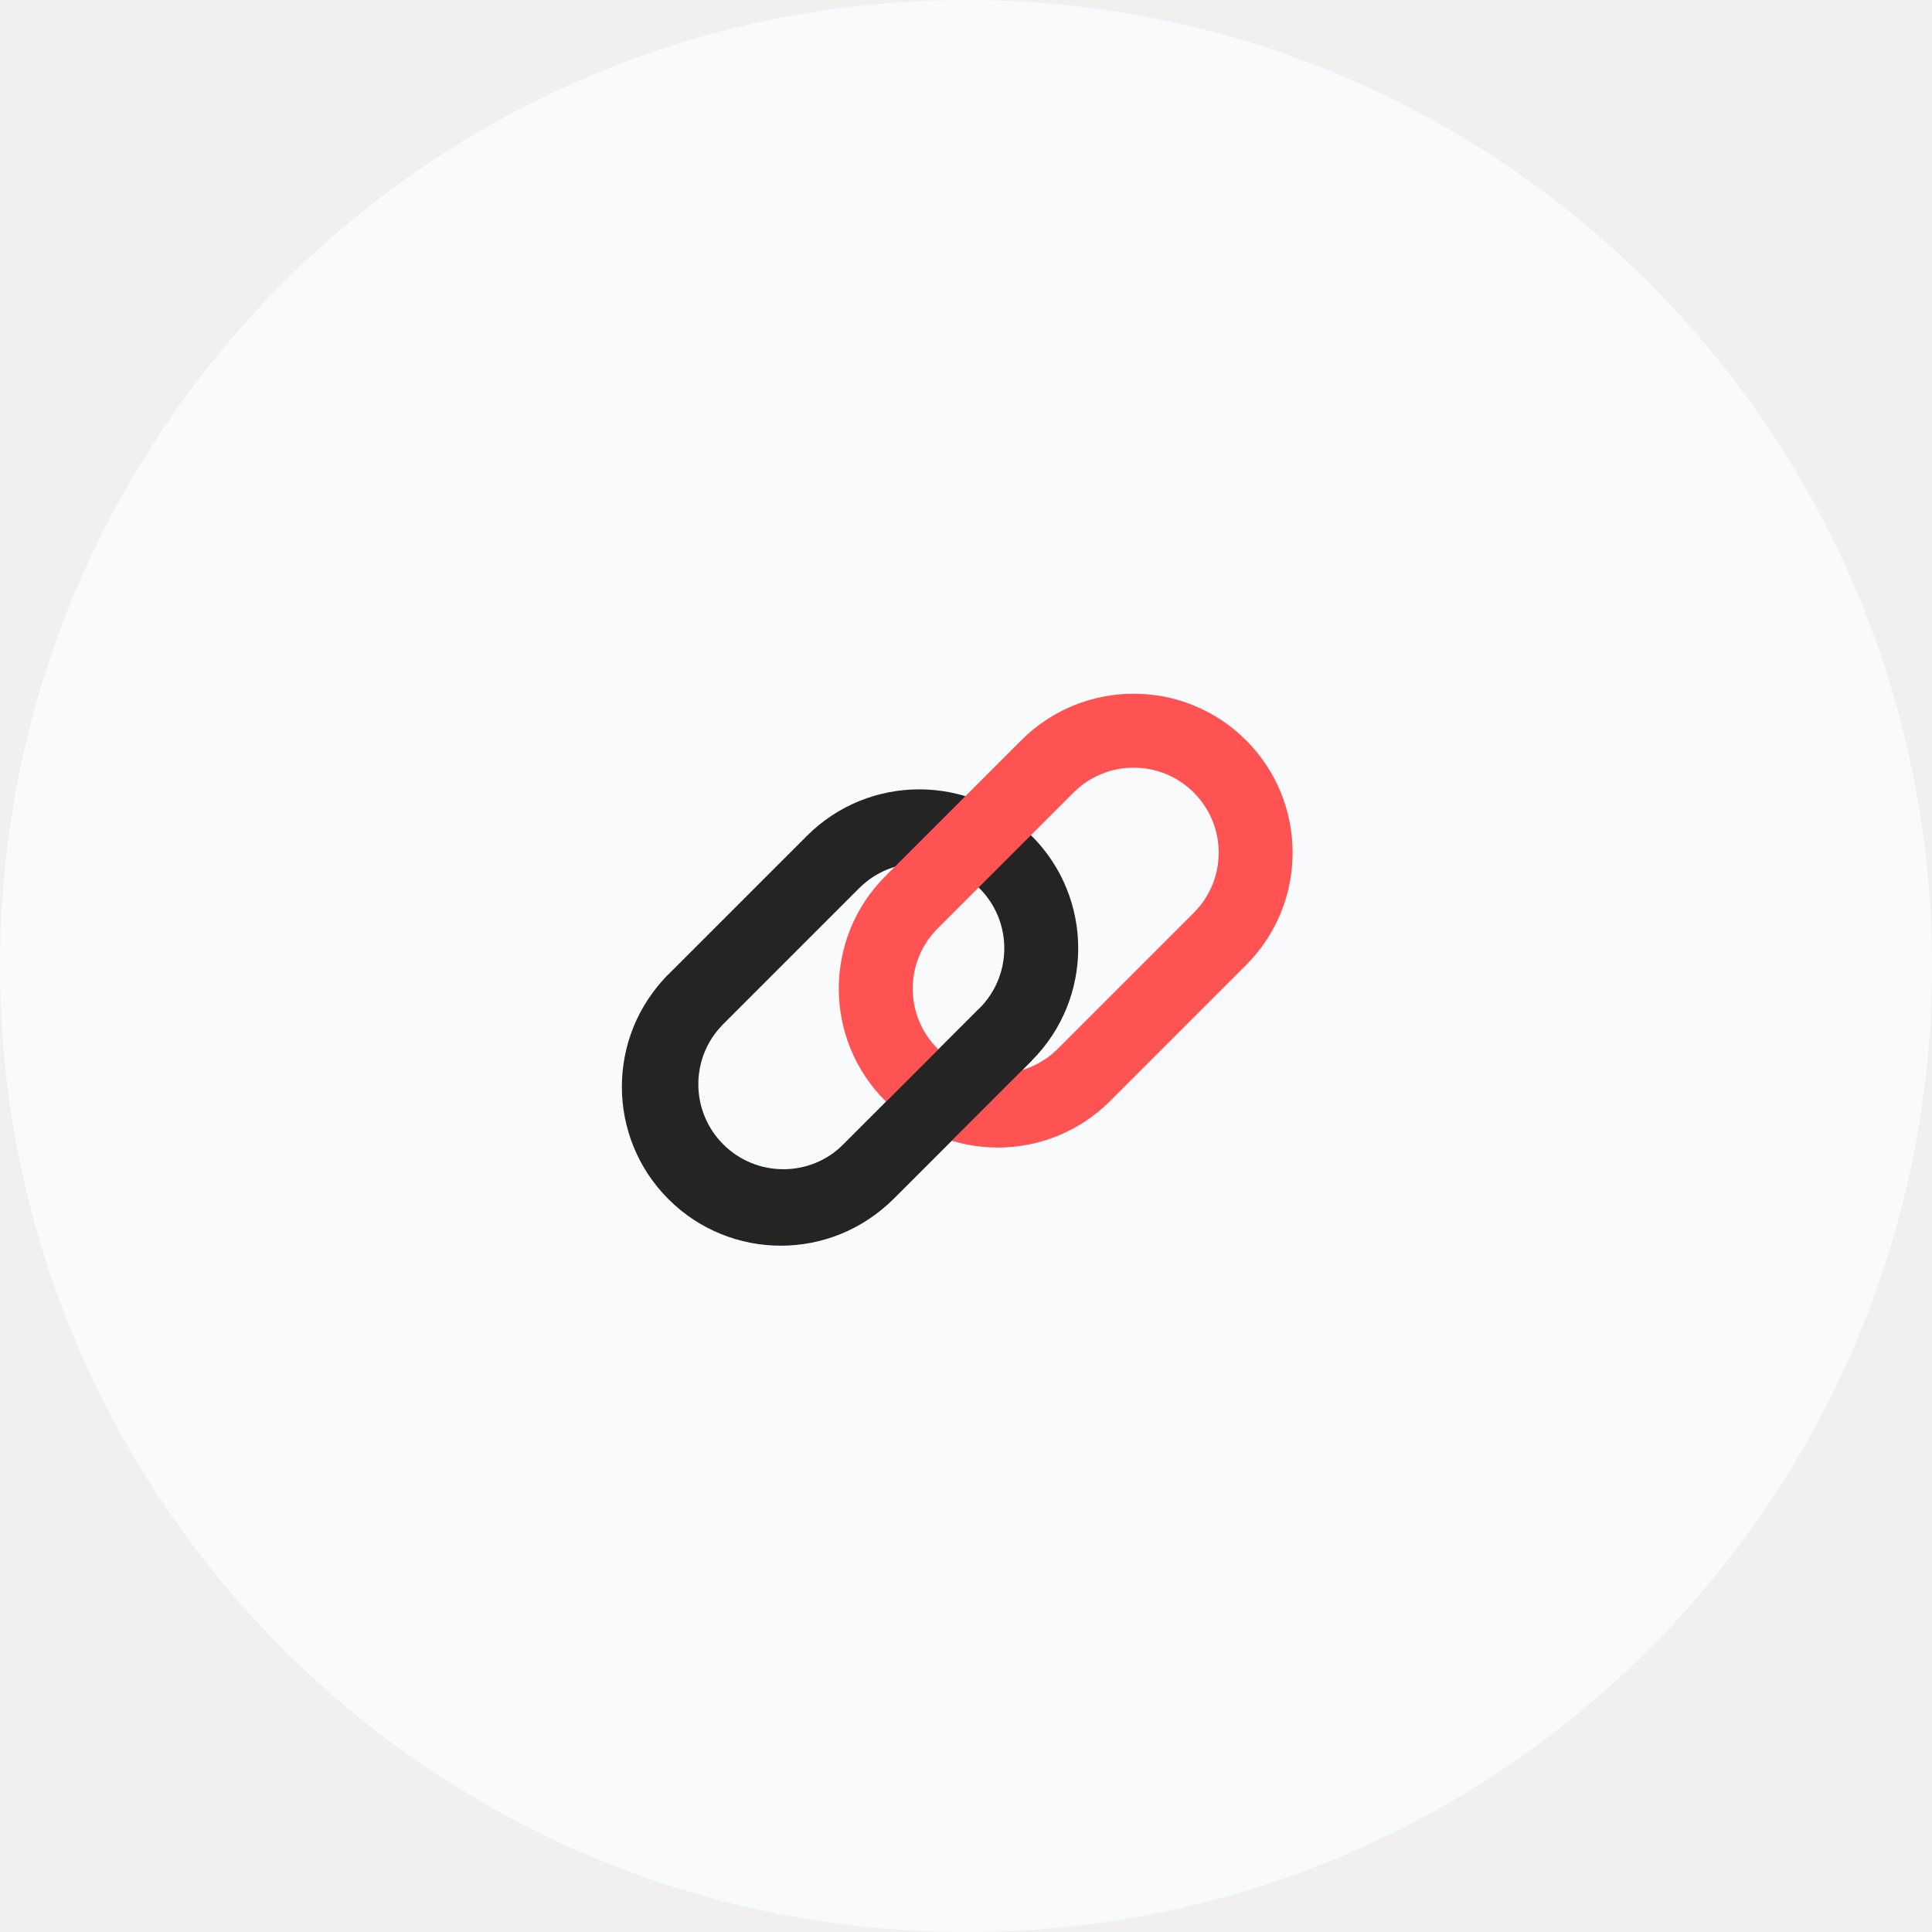
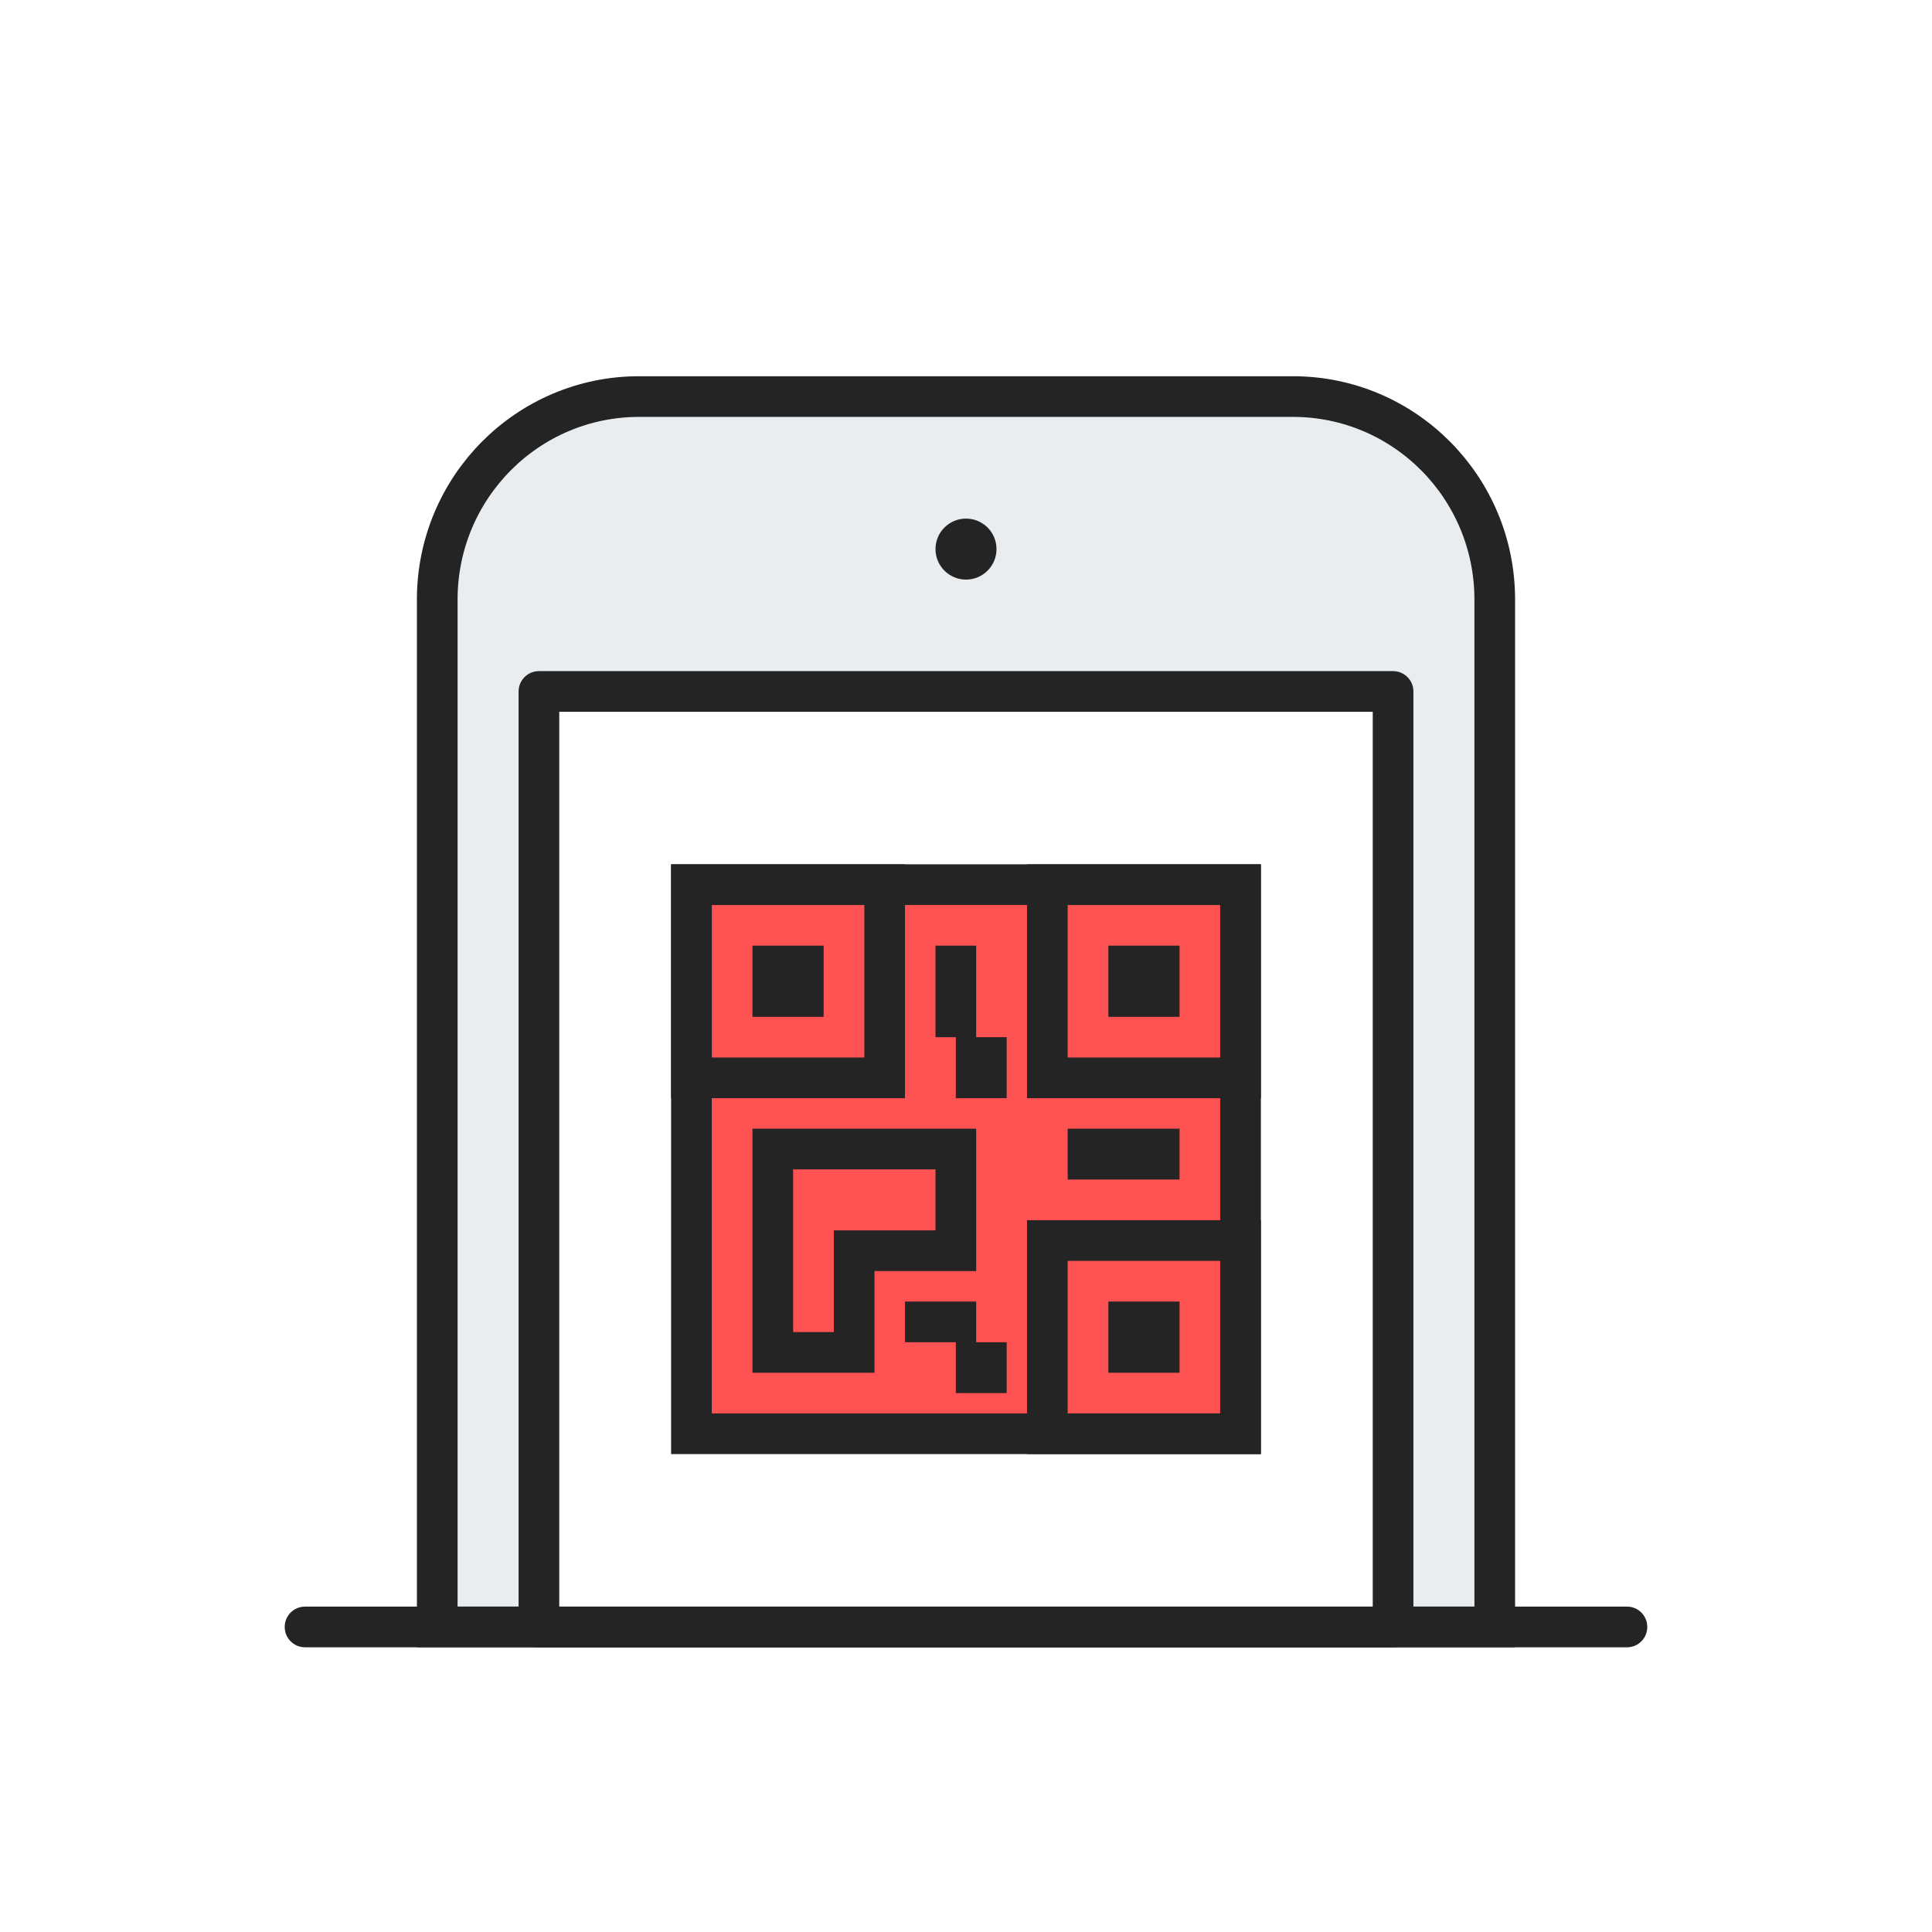
- <svg xmlns="http://www.w3.org/2000/svg" width="280" height="280" viewBox="0 0 280 280">
+ <svg xmlns="http://www.w3.org/2000/svg" width="190" height="190">
  <g fill="none" fill-rule="evenodd">
-     <circle cx="140" cy="140" r="140" fill="#F9FAFB" />
-     <g fill-rule="nonzero">
-       <path fill="#242424" d="M141.94 128.722c4.812 4.811 4.812 12.613 0 17.425l-19.698 19.698c-4.812 4.812-12.614 4.812-17.425 0-4.812-4.812-4.812-12.614 0-17.425l19.698-19.698c4.811-4.812 12.613-4.812 17.425 0zm7.576-7.576c-8.996-8.996-23.582-8.996-32.578 0L97.24 140.844c-8.996 8.996-8.996 23.58 0 32.577 8.996 8.996 23.582 8.996 32.578 0l19.698-19.698c8.996-8.996 8.996-23.581 0-32.577z" />
-       <path fill="#FF5252" d="M173.011 114.865c4.812 4.811 4.812 12.613 0 17.425l-19.698 19.698c-4.812 4.811-12.613 4.811-17.425 0-4.812-4.812-4.812-12.614 0-17.425l19.698-19.698c4.812-4.812 12.613-4.812 17.425 0zm7.576-7.577c-8.996-8.996-23.581-8.996-32.577 0l-19.698 19.698c-8.996 8.996-8.996 23.582 0 32.578 8.996 8.996 23.581 8.996 32.577 0l19.698-19.698c8.996-8.996 8.996-23.582 0-32.578z" />
-       <path fill="#242424" d="M104.453 148.783l-7.576-7.576c-8.998 8.998-9 23.585-.004 32.582 8.996 8.996 23.583 8.994 32.581-.004l20.073-20.073-7.576-7.576-20.073 20.073c-4.814 4.814-12.617 4.815-17.429.003-4.812-4.811-4.81-12.614.004-17.429z" />
-     </g>
+     <path fill="#FFF" d="M0 190h190V0H0z" />
+     <path fill="#EAEDEF" stroke="#242424" stroke-width="4" d="M147 160H43V58.965C43 47.938 51.887 39 62.85 39h64.3C138.113 39 147 47.938 147 58.965V160z" />
+     <path fill="#FFF" stroke="#242424" stroke-linecap="round" stroke-linejoin="round" stroke-width="4" d="M53 68h84v92H53z" />
+     <path fill="#FF5252" stroke="#242424" stroke-width="4" d="M68 87h54v54H68z" />
+     <path stroke="#242424" stroke-width="4" d="M84 133h-8v-20h18v10H84z" />
+     <path fill="#242424" d="M92 93h4v9h-4zm2 9h5v6h-5zm11 9h11v5h-11zm-16 17h7v4h-7zm5 4h5v5h-5zM74 93h7v7h-7zm35 0h7v7h-7zm0 35h7v7h-7z" />
+     <path stroke="#242424" stroke-width="4" d="M68 87h19v19H68zm35 0h19v19h-19zm0 35h19v19h-19z" />
+     <path fill="#242424" d="M160.013 162H29.987A1.994 1.994 0 0 1 28 160c0-1.104.89-2 1.987-2h130.026c1.097 0 1.987.896 1.987 2s-.89 2-1.987 2M98 54a3 3 0 1 1-6 0 3 3 0 0 1 6 0" />
  </g>
</svg>
